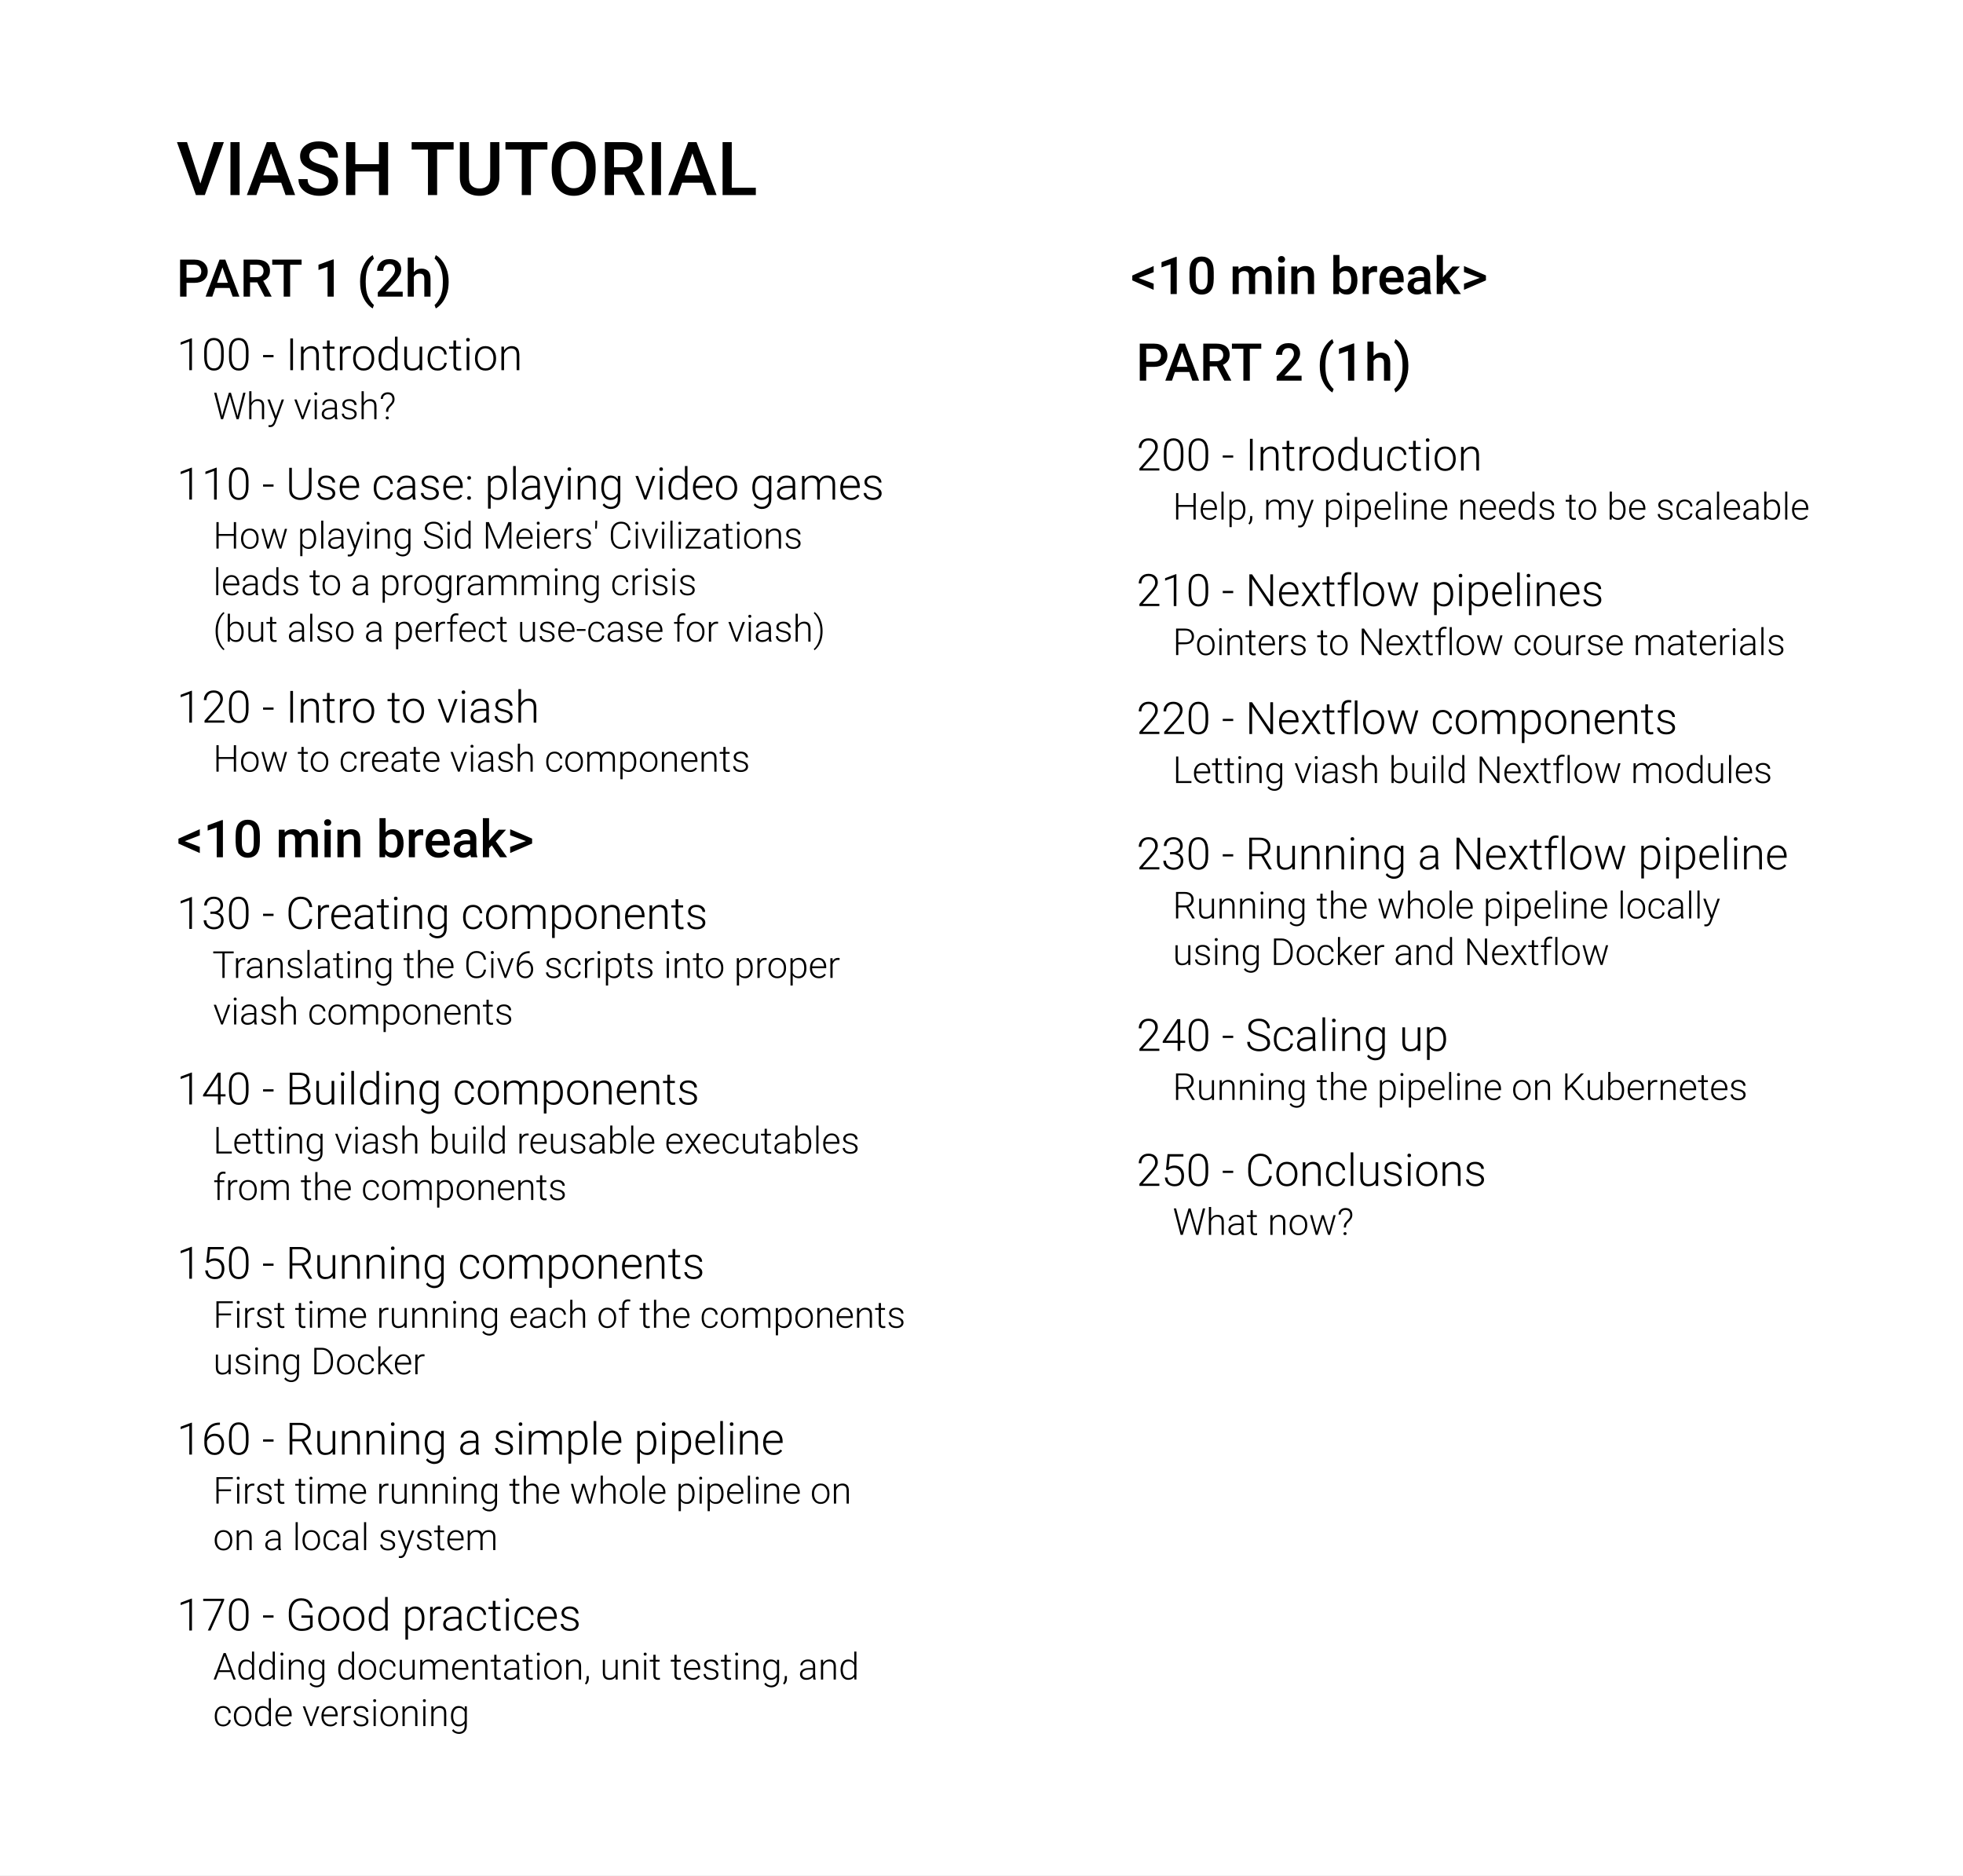
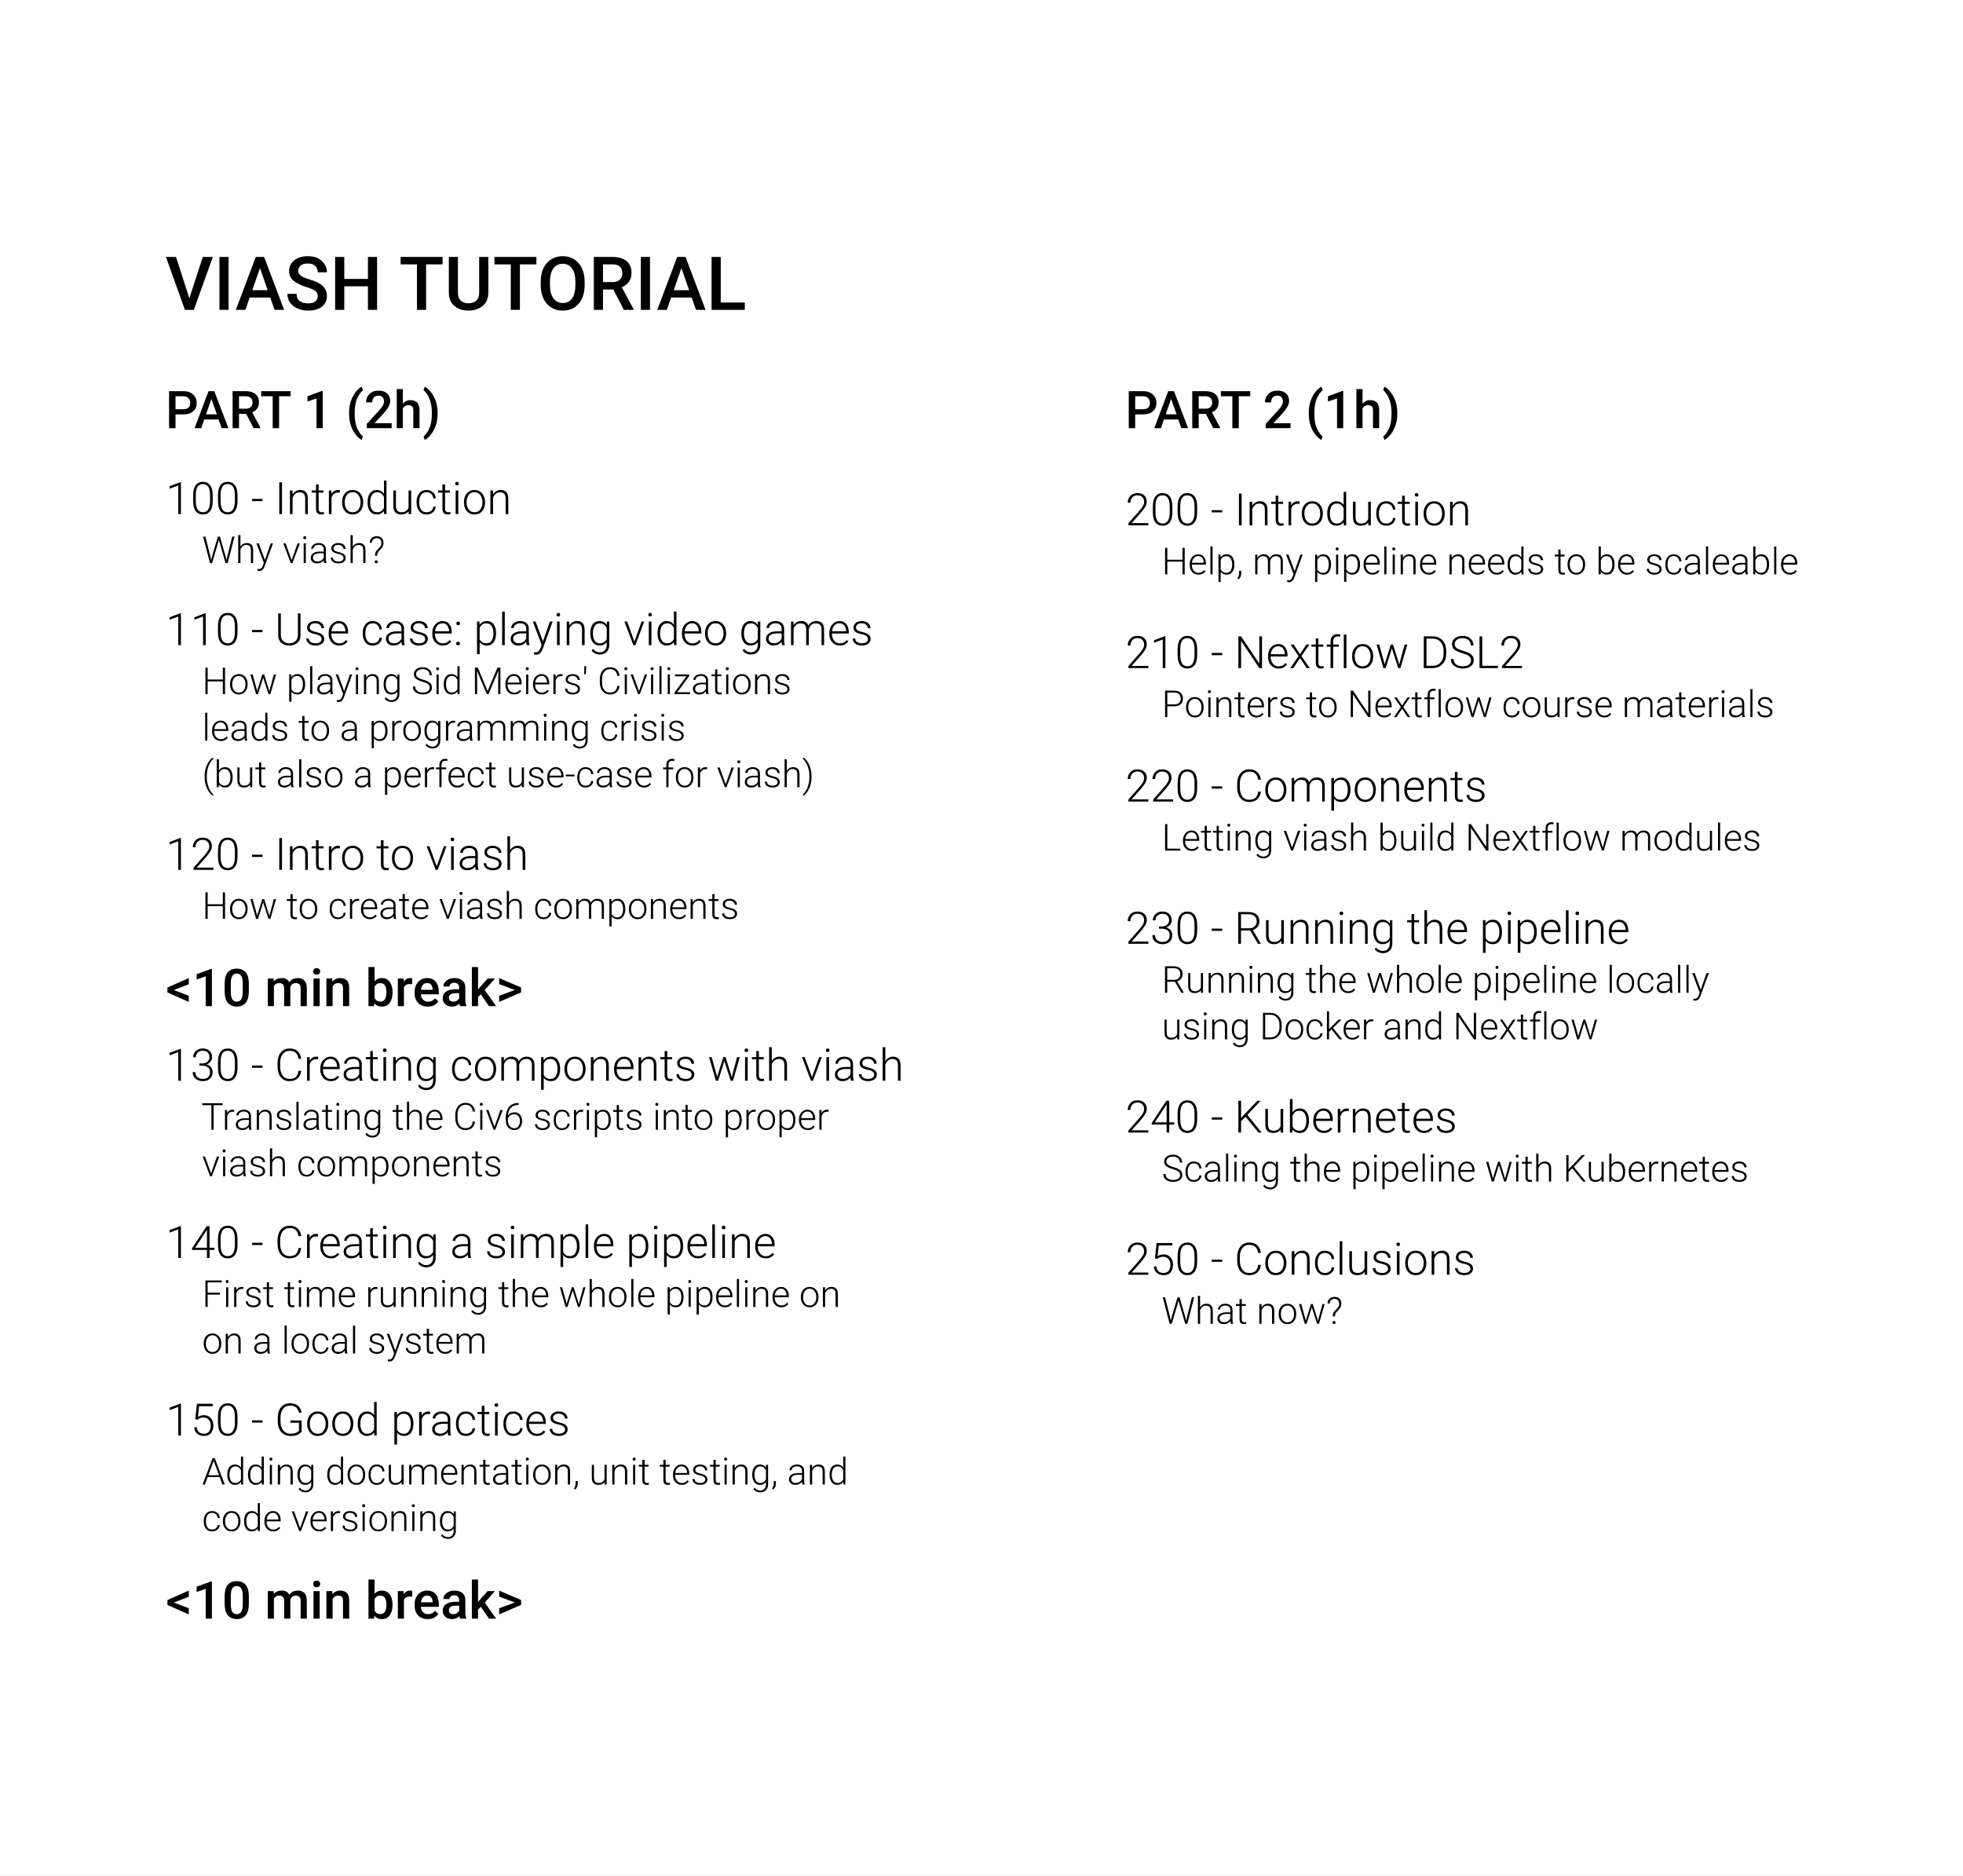
<svg xmlns="http://www.w3.org/2000/svg" width="372.018mm" height="355.372mm" viewBox="0 0 372.018 355.372" version="1.1" id="svg8">
  <defs id="defs2">
    <marker style="overflow:visible" id="marker1751" refX="0" refY="0" orient="auto">
      <path transform="matrix(-0.3,0,0,-0.3,0.69,0)" d="M 8.719,4.034 -2.207,0.016 8.719,-4.002 c -1.745,2.372 -1.735,5.617 -6e-7,8.035 z" style="fill:#000000;fill-opacity:1;fill-rule:evenodd;stroke:#000000;stroke-width:0.625;stroke-linejoin:round;stroke-opacity:1" id="path1749" />
    </marker>
    <marker style="overflow:visible" id="marker1181" refX="0" refY="0" orient="auto">
      <path transform="matrix(-0.3,0,0,-0.3,0.69,0)" d="M 8.719,4.034 -2.207,0.016 8.719,-4.002 c -1.745,2.372 -1.735,5.617 -6e-7,8.035 z" style="fill:#000000;fill-opacity:1;fill-rule:evenodd;stroke:#000000;stroke-width:0.625;stroke-linejoin:round;stroke-opacity:1" id="path1179" />
    </marker>
    <marker style="overflow:visible" id="marker1171" refX="0" refY="0" orient="auto">
      <path transform="matrix(-0.3,0,0,-0.3,0.69,0)" d="M 8.719,4.034 -2.207,0.016 8.719,-4.002 c -1.745,2.372 -1.735,5.617 -6e-7,8.035 z" style="fill:#000000;fill-opacity:1;fill-rule:evenodd;stroke:#000000;stroke-width:0.625;stroke-linejoin:round;stroke-opacity:1" id="path1169" />
    </marker>
    <marker style="overflow:visible" id="marker5226" refX="0" refY="0" orient="auto">
      <path transform="matrix(-0.3,0,0,-0.3,0.69,0)" d="M 8.719,4.034 -2.207,0.016 8.719,-4.002 c -1.745,2.372 -1.735,5.617 -6e-7,8.035 z" style="fill:#000000;fill-opacity:1;fill-rule:evenodd;stroke:#000000;stroke-width:0.625;stroke-linejoin:round;stroke-opacity:1" id="path5224" />
    </marker>
    <marker style="overflow:visible" id="marker4265" refX="0" refY="0" orient="auto">
      <path transform="matrix(-0.3,0,0,-0.3,0.69,0)" d="M 8.719,4.034 -2.207,0.016 8.719,-4.002 c -1.745,2.372 -1.735,5.617 -6e-7,8.035 z" style="fill:#000000;fill-opacity:1;fill-rule:evenodd;stroke:#000000;stroke-width:0.625;stroke-linejoin:round;stroke-opacity:1" id="path4263" />
    </marker>
    <marker style="overflow:visible" id="marker4255" refX="0" refY="0" orient="auto">
      <path transform="matrix(-0.3,0,0,-0.3,0.69,0)" d="M 8.719,4.034 -2.207,0.016 8.719,-4.002 c -1.745,2.372 -1.735,5.617 -6e-7,8.035 z" style="fill:#000000;fill-opacity:1;fill-rule:evenodd;stroke:#000000;stroke-width:0.625;stroke-linejoin:round;stroke-opacity:1" id="path4253" />
    </marker>
    <marker style="overflow:visible" id="marker3532" refX="0" refY="0" orient="auto">
      <path transform="matrix(-0.3,0,0,-0.3,0.69,0)" d="M 8.719,4.034 -2.207,0.016 8.719,-4.002 c -1.745,2.372 -1.735,5.617 -6e-7,8.035 z" style="fill:#000000;fill-opacity:1;fill-rule:evenodd;stroke:#000000;stroke-width:0.625;stroke-linejoin:round;stroke-opacity:1" id="path3530" />
    </marker>
    <marker style="overflow:visible" id="marker1953" refX="0" refY="0" orient="auto">
      <path transform="matrix(-0.3,0,0,-0.3,0.69,0)" d="M 8.719,4.034 -2.207,0.016 8.719,-4.002 c -1.745,2.372 -1.735,5.617 -6e-7,8.035 z" style="fill:#000000;fill-opacity:1;fill-rule:evenodd;stroke:#000000;stroke-width:0.625;stroke-linejoin:round;stroke-opacity:1" id="path1951" />
    </marker>
    <marker style="overflow:visible" id="marker1933" refX="0" refY="0" orient="auto">
      <path transform="matrix(-0.3,0,0,-0.3,0.69,0)" d="M 8.719,4.034 -2.207,0.016 8.719,-4.002 c -1.745,2.372 -1.735,5.617 -6e-7,8.035 z" style="fill:#000000;fill-opacity:1;fill-rule:evenodd;stroke:#000000;stroke-width:0.625;stroke-linejoin:round;stroke-opacity:1" id="path1931" />
    </marker>
    <marker style="overflow:visible" id="marker1923" refX="0" refY="0" orient="auto">
      <path transform="matrix(-0.3,0,0,-0.3,0.69,0)" d="M 8.719,4.034 -2.207,0.016 8.719,-4.002 c -1.745,2.372 -1.735,5.617 -6e-7,8.035 z" style="fill:#000000;fill-opacity:1;fill-rule:evenodd;stroke:#000000;stroke-width:0.625;stroke-linejoin:round;stroke-opacity:1" id="path1921" />
    </marker>
    <marker style="overflow:visible" id="Arrow1Send" refX="0" refY="0" orient="auto">
      <path transform="matrix(-0.2,0,0,-0.2,-1.2,0)" style="fill:#000000;fill-opacity:1;fill-rule:evenodd;stroke:#000000;stroke-width:1pt;stroke-opacity:1" d="M 0,0 5,-5 -12.5,0 5,5 Z" id="path1396" />
    </marker>
    <rect x="97.328" y="17.241" width="241.226" height="100.553" id="rect1090" />
    <marker style="overflow:visible" id="marker3532-61" refX="0" refY="0" orient="auto">
      <path transform="matrix(-0.3,0,0,-0.3,0.69,0)" d="M 8.719,4.034 -2.207,0.016 8.719,-4.002 c -1.745,2.372 -1.735,5.617 -6e-7,8.035 z" style="fill:#000000;fill-opacity:1;fill-rule:evenodd;stroke:#000000;stroke-width:0.625;stroke-linejoin:round;stroke-opacity:1" id="path3530-8" />
    </marker>
    <marker style="overflow:visible" id="marker1751-2" refX="0" refY="0" orient="auto">
      <path transform="matrix(-0.3,0,0,-0.3,0.69,0)" d="M 8.719,4.034 -2.207,0.016 8.719,-4.002 c -1.745,2.372 -1.735,5.617 -6e-7,8.035 z" style="fill:#000000;fill-opacity:1;fill-rule:evenodd;stroke:#000000;stroke-width:0.625;stroke-linejoin:round;stroke-opacity:1" id="path1749-9" />
    </marker>
  </defs>
  <g id="layer1" transform="translate(378.974,84.60722)">
    <rect style="fill:#ffffff;stroke:none;stroke-width:0.07;stop-color:#000000" id="rect990" width="372.018" height="355.372" x="-378.974" y="-84.607" />
    <text xml:space="preserve" id="text1088" style="font-weight:300;font-size:7.056px;line-height:1.1;font-family:Roboto;-inkscape-font-specification:'Roboto Light';text-align:center;letter-spacing:0px;white-space:pre;shape-inside:url(#rect1090);" />
-     <g id="g1118" transform="translate(0,-1.890959)">
-       <text xml:space="preserve" style="font-style:normal;font-variant:normal;font-weight:300;font-stretch:normal;font-size:7.056px;line-height:1.25;font-family:Roboto;-inkscape-font-specification:'Roboto Light';text-align:start;letter-spacing:0px;text-anchor:start;stroke-width:0.265" x="-345.474" y="-12.568" id="text1086-7">
-         <tspan x="-345.474" y="-12.568" style="font-style:normal;font-variant:normal;font-weight:300;font-stretch:normal;font-size:8.467px;font-family:Roboto;-inkscape-font-specification:'Roboto Light';text-align:start;text-anchor:start;stroke-width:0.265" id="tspan1236">100 - Introduction</tspan>
-         <tspan x="-345.474" y="-3.282" style="font-style:normal;font-variant:normal;font-weight:300;font-stretch:normal;font-size:7.056px;font-family:Roboto;-inkscape-font-specification:'Roboto Light';text-align:start;text-anchor:start;stroke-width:0.265" id="tspan1248">    Why viash?</tspan>
+     <g id="g1118" transform="translate(-2.087081,23.03393)">
+       <text xml:space="preserve" style="font-style:normal;font-variant:normal;font-weight:300;font-stretch:normal;font-size:7.056px;line-height:1.25;font-family:Roboto;-inkscape-font-specification:'Roboto Light';text-align:start;letter-spacing:0px;text-anchor:start;stroke-width:0.265" x="-345.474" y="-10.228" id="text1086-7">
+         <tspan x="-345.474" y="-10.228" style="font-style:normal;font-variant:normal;font-weight:300;font-stretch:normal;font-size:8.467px;font-family:Roboto;-inkscape-font-specification:'Roboto Light';text-align:start;text-anchor:start;stroke-width:0.265" id="tspan1236">100 - Introduction</tspan>
+         <tspan x="-345.474" y="-0.942" style="font-style:normal;font-variant:normal;font-weight:300;font-stretch:normal;font-size:7.056px;font-family:Roboto;-inkscape-font-specification:'Roboto Light';text-align:start;text-anchor:start;stroke-width:0.265" id="tspan1248">    Why viash?</tspan>
      </text>
-       <text xml:space="preserve" style="font-style:normal;font-variant:normal;font-weight:300;font-stretch:normal;font-size:7.056px;line-height:1.25;font-family:Roboto;-inkscape-font-specification:'Roboto Light';text-align:start;letter-spacing:0px;text-anchor:start;stroke-width:0.265" x="-345.474" y="11.952" id="text1214">
-         <tspan x="-345.474" y="11.952" style="font-style:normal;font-variant:normal;font-weight:300;font-stretch:normal;font-size:8.467px;font-family:Roboto;-inkscape-font-specification:'Roboto Light';text-align:start;text-anchor:start;stroke-width:0.265" id="tspan1212">110 - Use case: playing video games</tspan>
-         <tspan x="-345.474" y="21.238" style="font-style:normal;font-variant:normal;font-weight:300;font-stretch:normal;font-size:7.056px;font-family:Roboto;-inkscape-font-specification:'Roboto Light';text-align:start;text-anchor:start;stroke-width:0.265" id="tspan1256">    How playing Sid Meiers' Civilizations</tspan>
-         <tspan x="-345.474" y="30.058" style="font-style:normal;font-variant:normal;font-weight:300;font-stretch:normal;font-size:7.056px;font-family:Roboto;-inkscape-font-specification:'Roboto Light';text-align:start;text-anchor:start;stroke-width:0.265" id="tspan1274">    leads to a programming crisis</tspan>
-         <tspan x="-345.474" y="38.877" style="font-style:normal;font-variant:normal;font-weight:300;font-stretch:normal;font-size:7.056px;font-family:Roboto;-inkscape-font-specification:'Roboto Light';text-align:start;text-anchor:start;stroke-width:0.265" id="tspan1278">    (but also a perfect use-case for viash)</tspan>
+       <text xml:space="preserve" style="font-style:normal;font-variant:normal;font-weight:300;font-stretch:normal;font-size:7.056px;line-height:1.25;font-family:Roboto;-inkscape-font-specification:'Roboto Light';text-align:start;letter-spacing:0px;text-anchor:start;stroke-width:0.265" x="-345.474" y="14.607" id="text1214">
+         <tspan x="-345.474" y="14.607" style="font-style:normal;font-variant:normal;font-weight:300;font-stretch:normal;font-size:8.467px;font-family:Roboto;-inkscape-font-specification:'Roboto Light';text-align:start;text-anchor:start;stroke-width:0.265" id="tspan1212">110 - Use case: playing video games</tspan>
+         <tspan x="-345.474" y="23.893" style="font-style:normal;font-variant:normal;font-weight:300;font-stretch:normal;font-size:7.056px;font-family:Roboto;-inkscape-font-specification:'Roboto Light';text-align:start;text-anchor:start;stroke-width:0.265" id="tspan1256">    How playing Sid Meiers' Civilizations</tspan>
+         <tspan x="-345.474" y="32.712" style="font-style:normal;font-variant:normal;font-weight:300;font-stretch:normal;font-size:7.056px;font-family:Roboto;-inkscape-font-specification:'Roboto Light';text-align:start;text-anchor:start;stroke-width:0.265" id="tspan1274">    leads to a programming crisis</tspan>
+         <tspan x="-345.474" y="41.532" style="font-style:normal;font-variant:normal;font-weight:300;font-stretch:normal;font-size:7.056px;font-family:Roboto;-inkscape-font-specification:'Roboto Light';text-align:start;text-anchor:start;stroke-width:0.265" id="tspan1278">    (but also a perfect use-case for viash)</tspan>
      </text>
-       <text xml:space="preserve" style="font-style:normal;font-variant:normal;font-weight:300;font-stretch:normal;font-size:7.056px;line-height:1.25;font-family:Roboto;-inkscape-font-specification:'Roboto Light';text-align:start;letter-spacing:0px;text-anchor:start;stroke-width:0.265" x="-345.474" y="54.225" id="text1242">
-         <tspan x="-345.474" y="54.225" style="font-style:normal;font-variant:normal;font-weight:300;font-stretch:normal;font-size:8.467px;font-family:Roboto;-inkscape-font-specification:'Roboto Light';text-align:start;text-anchor:start;stroke-width:0.265" id="tspan1240">120 - Intro to viash</tspan>
-         <tspan x="-345.474" y="63.511" style="font-style:normal;font-variant:normal;font-weight:300;font-stretch:normal;font-size:7.056px;font-family:Roboto;-inkscape-font-specification:'Roboto Light';text-align:start;text-anchor:start;stroke-width:0.265" id="tspan1246">    How to create viash components</tspan>
+       <text xml:space="preserve" style="font-style:normal;font-variant:normal;font-weight:300;font-stretch:normal;font-size:7.056px;line-height:1.25;font-family:Roboto;-inkscape-font-specification:'Roboto Light';text-align:start;letter-spacing:0px;text-anchor:start;stroke-width:0.265" x="-345.474" y="57.194" id="text1242">
+         <tspan x="-345.474" y="57.194" style="font-style:normal;font-variant:normal;font-weight:300;font-stretch:normal;font-size:8.467px;font-family:Roboto;-inkscape-font-specification:'Roboto Light';text-align:start;text-anchor:start;stroke-width:0.265" id="tspan1240">120 - Intro to viash</tspan>
+         <tspan x="-345.474" y="66.48" style="font-style:normal;font-variant:normal;font-weight:300;font-stretch:normal;font-size:7.056px;font-family:Roboto;-inkscape-font-specification:'Roboto Light';text-align:start;text-anchor:start;stroke-width:0.265" id="tspan1246">    How to create viash components</tspan>
      </text>
-       <text xml:space="preserve" style="font-style:normal;font-variant:normal;font-weight:300;font-stretch:normal;font-size:7.056px;line-height:1.25;font-family:Roboto;-inkscape-font-specification:'Roboto Light';text-align:start;letter-spacing:0px;text-anchor:start;stroke-width:0.265" x="-345.474" y="93.312" id="text1254">
-         <tspan x="-345.474" y="93.312" style="font-style:normal;font-variant:normal;font-weight:300;font-stretch:normal;font-size:8.467px;font-family:Roboto;-inkscape-font-specification:'Roboto Light';text-align:start;text-anchor:start;stroke-width:0.265" id="tspan1250">130 - Creating components</tspan>
-         <tspan x="-345.474" y="102.598" style="font-style:normal;font-variant:normal;font-weight:300;font-stretch:normal;font-size:7.056px;font-family:Roboto;-inkscape-font-specification:'Roboto Light';text-align:start;text-anchor:start;stroke-width:0.265" id="tspan1252">    Translating the Civ6 scripts into proper</tspan>
-         <tspan x="-345.474" y="111.417" style="font-style:normal;font-variant:normal;font-weight:300;font-stretch:normal;font-size:7.056px;font-family:Roboto;-inkscape-font-specification:'Roboto Light';text-align:start;text-anchor:start;stroke-width:0.265" id="tspan1280">    viash components</tspan>
+       <text xml:space="preserve" style="font-style:normal;font-variant:normal;font-weight:300;font-stretch:normal;font-size:7.056px;line-height:1.25;font-family:Roboto;-inkscape-font-specification:'Roboto Light';text-align:start;letter-spacing:0px;text-anchor:start;stroke-width:0.265" x="-345.474" y="97.155" id="text1254">
+         <tspan x="-345.474" y="97.155" style="font-style:normal;font-variant:normal;font-weight:300;font-stretch:normal;font-size:8.467px;font-family:Roboto;-inkscape-font-specification:'Roboto Light';text-align:start;text-anchor:start;stroke-width:0.265" id="tspan1250">130 - Creating components with viash</tspan>
+         <tspan x="-345.474" y="106.441" style="font-style:normal;font-variant:normal;font-weight:300;font-stretch:normal;font-size:7.056px;font-family:Roboto;-inkscape-font-specification:'Roboto Light';text-align:start;text-anchor:start;stroke-width:0.265" id="tspan1252">    Translating the Civ6 scripts into proper</tspan>
+         <tspan x="-345.474" y="115.26" style="font-style:normal;font-variant:normal;font-weight:300;font-stretch:normal;font-size:7.056px;font-family:Roboto;-inkscape-font-specification:'Roboto Light';text-align:start;text-anchor:start;stroke-width:0.265" id="tspan1280">    viash components</tspan>
      </text>
-       <text xml:space="preserve" style="font-style:normal;font-variant:normal;font-weight:300;font-stretch:normal;font-size:7.056px;line-height:1.25;font-family:Roboto;-inkscape-font-specification:'Roboto Light';text-align:start;letter-spacing:0px;text-anchor:start;stroke-width:0.265" x="-345.474" y="126.579" id="text1288">
-         <tspan x="-345.474" y="126.579" style="font-style:normal;font-variant:normal;font-weight:300;font-stretch:normal;font-size:8.467px;font-family:Roboto;-inkscape-font-specification:'Roboto Light';text-align:start;text-anchor:start;stroke-width:0.265" id="tspan1282">140 - Building components</tspan>
-         <tspan x="-345.474" y="135.865" style="font-style:normal;font-variant:normal;font-weight:300;font-stretch:normal;font-size:7.056px;font-family:Roboto;-inkscape-font-specification:'Roboto Light';text-align:start;text-anchor:start;stroke-width:0.265" id="tspan1296">    Letting viash build reusable executables</tspan>
-         <tspan x="-345.474" y="144.684" style="font-style:normal;font-variant:normal;font-weight:300;font-stretch:normal;font-size:7.056px;font-family:Roboto;-inkscape-font-specification:'Roboto Light';text-align:start;text-anchor:start;stroke-width:0.265" id="tspan1300">    from the components</tspan>
+       <text xml:space="preserve" style="font-style:normal;font-variant:normal;font-weight:300;font-stretch:normal;font-size:7.056px;line-height:1.25;font-family:Roboto;-inkscape-font-specification:'Roboto Light';text-align:start;letter-spacing:0px;text-anchor:start;stroke-width:0.265" x="-345.474" y="130.737" id="text1316">
+         <tspan x="-345.474" y="130.737" style="font-style:normal;font-variant:normal;font-weight:300;font-stretch:normal;font-size:8.467px;font-family:Roboto;-inkscape-font-specification:'Roboto Light';text-align:start;text-anchor:start;stroke-width:0.265" id="tspan1312">140 - Creating a simple pipeline</tspan>
+         <tspan x="-345.474" y="140.022" style="font-style:normal;font-variant:normal;font-weight:300;font-stretch:normal;font-size:7.056px;font-family:Roboto;-inkscape-font-specification:'Roboto Light';text-align:start;text-anchor:start;stroke-width:0.265" id="tspan1314">    First time running the whole pipeline on </tspan>
+         <tspan x="-345.474" y="148.842" style="font-style:normal;font-variant:normal;font-weight:300;font-stretch:normal;font-size:7.056px;font-family:Roboto;-inkscape-font-specification:'Roboto Light';text-align:start;text-anchor:start;stroke-width:0.265" id="tspan1318">    on a local system</tspan>
      </text>
-       <text xml:space="preserve" style="font-style:normal;font-variant:normal;font-weight:300;font-stretch:normal;font-size:7.056px;line-height:1.25;font-family:Roboto;-inkscape-font-specification:'Roboto Light';text-align:start;letter-spacing:0px;text-anchor:start;stroke-width:0.265" x="-345.474" y="159.602" id="text1308">
-         <tspan x="-345.474" y="159.602" style="font-style:normal;font-variant:normal;font-weight:300;font-stretch:normal;font-size:8.467px;font-family:Roboto;-inkscape-font-specification:'Roboto Light';text-align:start;text-anchor:start;stroke-width:0.265" id="tspan1302">150 - Running components</tspan>
-         <tspan x="-345.474" y="168.888" style="font-style:normal;font-variant:normal;font-weight:300;font-stretch:normal;font-size:7.056px;font-family:Roboto;-inkscape-font-specification:'Roboto Light';text-align:start;text-anchor:start;stroke-width:0.265" id="tspan1306">    First time running each of the components</tspan>
-         <tspan x="-345.474" y="177.707" style="font-style:normal;font-variant:normal;font-weight:300;font-stretch:normal;font-size:7.056px;font-family:Roboto;-inkscape-font-specification:'Roboto Light';text-align:start;text-anchor:start;stroke-width:0.265" id="tspan1585">    using Docker</tspan>
-       </text>
-       <text xml:space="preserve" style="font-style:normal;font-variant:normal;font-weight:300;font-stretch:normal;font-size:7.056px;line-height:1.25;font-family:Roboto;-inkscape-font-specification:'Roboto Light';text-align:start;letter-spacing:0px;text-anchor:start;stroke-width:0.265" x="-345.474" y="192.924" id="text1316">
-         <tspan x="-345.474" y="192.924" style="font-style:normal;font-variant:normal;font-weight:300;font-stretch:normal;font-size:8.467px;font-family:Roboto;-inkscape-font-specification:'Roboto Light';text-align:start;text-anchor:start;stroke-width:0.265" id="tspan1312">160 - Running a simple pipeline</tspan>
-         <tspan x="-345.474" y="202.21" style="font-style:normal;font-variant:normal;font-weight:300;font-stretch:normal;font-size:7.056px;font-family:Roboto;-inkscape-font-specification:'Roboto Light';text-align:start;text-anchor:start;stroke-width:0.265" id="tspan1314">    First time running the whole pipeline on </tspan>
-         <tspan x="-345.474" y="211.03" style="font-style:normal;font-variant:normal;font-weight:300;font-stretch:normal;font-size:7.056px;font-family:Roboto;-inkscape-font-specification:'Roboto Light';text-align:start;text-anchor:start;stroke-width:0.265" id="tspan1318">    on a local system</tspan>
-       </text>
-       <text xml:space="preserve" style="font-style:normal;font-variant:normal;font-weight:300;font-stretch:normal;font-size:7.056px;line-height:1.25;font-family:Roboto;-inkscape-font-specification:'Roboto Light';text-align:start;letter-spacing:0px;text-anchor:start;stroke-width:0.265" x="-345.474" y="226.264" id="text1330">
-         <tspan x="-345.474" y="226.264" style="font-style:normal;font-variant:normal;font-weight:300;font-stretch:normal;font-size:8.467px;font-family:Roboto;-inkscape-font-specification:'Roboto Light';text-align:start;text-anchor:start;stroke-width:0.265" id="tspan1324">170 - Good practices</tspan>
-         <tspan x="-345.474" y="235.549" style="font-style:normal;font-variant:normal;font-weight:300;font-stretch:normal;font-size:7.056px;font-family:Roboto;-inkscape-font-specification:'Roboto Light';text-align:start;text-anchor:start;stroke-width:0.265" id="tspan1328">    Adding documentation, unit testing, and</tspan>
-         <tspan x="-345.474" y="244.369" style="font-style:normal;font-variant:normal;font-weight:300;font-stretch:normal;font-size:7.056px;font-family:Roboto;-inkscape-font-specification:'Roboto Light';text-align:start;text-anchor:start;stroke-width:0.265" id="tspan1334">    code versioning</tspan>
+       <text xml:space="preserve" style="font-style:normal;font-variant:normal;font-weight:300;font-stretch:normal;font-size:7.056px;line-height:1.25;font-family:Roboto;-inkscape-font-specification:'Roboto Light';text-align:start;letter-spacing:0px;text-anchor:start;stroke-width:0.265" x="-345.474" y="164.391" id="text1330">
+         <tspan x="-345.474" y="164.391" style="font-style:normal;font-variant:normal;font-weight:300;font-stretch:normal;font-size:8.467px;font-family:Roboto;-inkscape-font-specification:'Roboto Light';text-align:start;text-anchor:start;stroke-width:0.265" id="tspan1324">150 - Good practices</tspan>
+         <tspan x="-345.474" y="173.676" style="font-style:normal;font-variant:normal;font-weight:300;font-stretch:normal;font-size:7.056px;font-family:Roboto;-inkscape-font-specification:'Roboto Light';text-align:start;text-anchor:start;stroke-width:0.265" id="tspan1328">    Adding documentation, unit testing, and</tspan>
+         <tspan x="-345.474" y="182.496" style="font-style:normal;font-variant:normal;font-weight:300;font-stretch:normal;font-size:7.056px;font-family:Roboto;-inkscape-font-specification:'Roboto Light';text-align:start;text-anchor:start;stroke-width:0.265" id="tspan1334">    code versioning</tspan>
      </text>
      <text xml:space="preserve" style="font-style:normal;font-variant:normal;font-weight:500;font-stretch:normal;font-size:9.878px;line-height:1.25;font-family:Roboto;-inkscape-font-specification:'Roboto Medium';text-align:start;letter-spacing:0px;text-anchor:start;stroke-width:0.265" x="-345.561" y="-26.504" id="text1340">
        <tspan x="-345.561" y="-26.504" style="font-style:normal;font-variant:normal;font-weight:500;font-stretch:normal;font-size:9.878px;font-family:Roboto;-inkscape-font-specification:'Roboto Medium';text-align:start;text-anchor:start;stroke-width:0.265" id="tspan1338">PART 1 (2h)</tspan>
      </text>
-       <text xml:space="preserve" style="font-style:normal;font-variant:normal;font-weight:300;font-stretch:normal;font-size:7.056px;line-height:1.25;font-family:Roboto;-inkscape-font-specification:'Roboto Light';text-align:start;letter-spacing:0px;text-anchor:start;stroke-width:0.265" x="-163.603" y="6.453" id="text1510">
-         <tspan x="-163.603" y="6.453" style="font-style:normal;font-variant:normal;font-weight:300;font-stretch:normal;font-size:8.467px;font-family:Roboto;-inkscape-font-specification:'Roboto Light';text-align:start;text-anchor:start;stroke-width:0.265" id="tspan1506">200 - Introduction</tspan>
-         <tspan x="-163.603" y="15.739" style="font-style:normal;font-variant:normal;font-weight:300;font-stretch:normal;font-size:7.056px;font-family:Roboto;-inkscape-font-specification:'Roboto Light';text-align:start;text-anchor:start;stroke-width:0.265" id="tspan1508">    Help, my pipeline needs to be scaleable</tspan>
+       <text xml:space="preserve" style="font-style:normal;font-variant:normal;font-weight:300;font-stretch:normal;font-size:7.056px;line-height:1.25;font-family:Roboto;-inkscape-font-specification:'Roboto Light';text-align:start;letter-spacing:0px;text-anchor:start;stroke-width:0.265" x="-163.603" y="-8.094" id="text1510">
+         <tspan x="-163.603" y="-8.094" style="font-style:normal;font-variant:normal;font-weight:300;font-stretch:normal;font-size:8.467px;font-family:Roboto;-inkscape-font-specification:'Roboto Light';text-align:start;text-anchor:start;stroke-width:0.265" id="tspan1506">200 - Introduction</tspan>
+         <tspan x="-163.603" y="1.192" style="font-style:normal;font-variant:normal;font-weight:300;font-stretch:normal;font-size:7.056px;font-family:Roboto;-inkscape-font-specification:'Roboto Light';text-align:start;text-anchor:start;stroke-width:0.265" id="tspan1508">    Help, my pipeline needs to be scaleable</tspan>
      </text>
-       <text xml:space="preserve" style="font-style:normal;font-variant:normal;font-weight:300;font-stretch:normal;font-size:7.056px;line-height:1.25;font-family:Roboto;-inkscape-font-specification:'Roboto Light';text-align:start;letter-spacing:0px;text-anchor:start;stroke-width:0.265" x="-163.603" y="32.132" id="text1520">
-         <tspan x="-163.603" y="32.132" style="font-style:normal;font-variant:normal;font-weight:300;font-stretch:normal;font-size:8.467px;font-family:Roboto;-inkscape-font-specification:'Roboto Light';text-align:start;text-anchor:start;stroke-width:0.265" id="tspan1512">210 - Nextflow pipelines</tspan>
-         <tspan x="-163.603" y="41.418" style="font-style:normal;font-variant:normal;font-weight:300;font-stretch:normal;font-size:7.056px;font-family:Roboto;-inkscape-font-specification:'Roboto Light';text-align:start;text-anchor:start;stroke-width:0.265" id="tspan1518">    Pointers to Nextflow course materials</tspan>
+       <text xml:space="preserve" style="font-style:normal;font-variant:normal;font-weight:300;font-stretch:normal;font-size:7.056px;line-height:1.25;font-family:Roboto;-inkscape-font-specification:'Roboto Light';text-align:start;letter-spacing:0px;text-anchor:start;stroke-width:0.265" x="-163.603" y="18.962" id="text1520">
+         <tspan x="-163.603" y="18.962" style="font-style:normal;font-variant:normal;font-weight:300;font-stretch:normal;font-size:8.467px;font-family:Roboto;-inkscape-font-specification:'Roboto Light';text-align:start;text-anchor:start;stroke-width:0.265" id="tspan1512">210 - Nextflow DSL2</tspan>
+         <tspan x="-163.603" y="28.248" style="font-style:normal;font-variant:normal;font-weight:300;font-stretch:normal;font-size:7.056px;font-family:Roboto;-inkscape-font-specification:'Roboto Light';text-align:start;text-anchor:start;stroke-width:0.265" id="tspan1518">    Pointers to Nextflow course materials</tspan>
      </text>
-       <text xml:space="preserve" style="font-style:normal;font-variant:normal;font-weight:300;font-stretch:normal;font-size:7.056px;line-height:1.25;font-family:Roboto;-inkscape-font-specification:'Roboto Light';text-align:start;letter-spacing:0px;text-anchor:start;stroke-width:0.265" x="-163.603" y="56.375" id="text1526">
-         <tspan x="-163.603" y="56.375" style="font-style:normal;font-variant:normal;font-weight:300;font-stretch:normal;font-size:8.467px;font-family:Roboto;-inkscape-font-specification:'Roboto Light';text-align:start;text-anchor:start;stroke-width:0.265" id="tspan1522">220 - Nextflow components</tspan>
-         <tspan x="-163.603" y="65.66" style="font-style:normal;font-variant:normal;font-weight:300;font-stretch:normal;font-size:7.056px;font-family:Roboto;-inkscape-font-specification:'Roboto Light';text-align:start;text-anchor:start;stroke-width:0.265" id="tspan1575">    Letting viash build Nextflow modules</tspan>
+       <text xml:space="preserve" style="font-style:normal;font-variant:normal;font-weight:300;font-stretch:normal;font-size:7.056px;line-height:1.25;font-family:Roboto;-inkscape-font-specification:'Roboto Light';text-align:start;letter-spacing:0px;text-anchor:start;stroke-width:0.265" x="-163.603" y="44.251" id="text1526">
+         <tspan x="-163.603" y="44.251" style="font-style:normal;font-variant:normal;font-weight:300;font-stretch:normal;font-size:8.467px;font-family:Roboto;-inkscape-font-specification:'Roboto Light';text-align:start;text-anchor:start;stroke-width:0.265" id="tspan1522">220 - Components</tspan>
+         <tspan x="-163.603" y="53.537" style="font-style:normal;font-variant:normal;font-weight:300;font-stretch:normal;font-size:7.056px;font-family:Roboto;-inkscape-font-specification:'Roboto Light';text-align:start;text-anchor:start;stroke-width:0.265" id="tspan1575">    Letting viash build Nextflow modules</tspan>
      </text>
-       <text xml:space="preserve" style="font-style:normal;font-variant:normal;font-weight:300;font-stretch:normal;font-size:7.056px;line-height:1.25;font-family:Roboto;-inkscape-font-specification:'Roboto Light';text-align:start;letter-spacing:0px;text-anchor:start;stroke-width:0.265" x="-163.603" y="82.036" id="text1534">
-         <tspan x="-163.603" y="82.036" style="font-style:normal;font-variant:normal;font-weight:300;font-stretch:normal;font-size:8.467px;font-family:Roboto;-inkscape-font-specification:'Roboto Light';text-align:start;text-anchor:start;stroke-width:0.265" id="tspan1528">230 - Running a Nextflow pipeline</tspan>
-         <tspan x="-163.603" y="91.322" style="font-style:normal;font-variant:normal;font-weight:300;font-stretch:normal;font-size:7.056px;font-family:Roboto;-inkscape-font-specification:'Roboto Light';text-align:start;text-anchor:start;stroke-width:0.265" id="tspan1579">    Running the whole pipeline locally</tspan>
-         <tspan x="-163.603" y="100.141" style="font-style:normal;font-variant:normal;font-weight:300;font-stretch:normal;font-size:7.056px;font-family:Roboto;-inkscape-font-specification:'Roboto Light';text-align:start;text-anchor:start;stroke-width:0.265" id="tspan1583">    using Docker and Nextflow</tspan>
+       <text xml:space="preserve" style="font-style:normal;font-variant:normal;font-weight:300;font-stretch:normal;font-size:7.056px;line-height:1.25;font-family:Roboto;-inkscape-font-specification:'Roboto Light';text-align:start;letter-spacing:0px;text-anchor:start;stroke-width:0.265" x="-163.603" y="71.203" id="text1534">
+         <tspan x="-163.603" y="71.203" style="font-style:normal;font-variant:normal;font-weight:300;font-stretch:normal;font-size:8.467px;font-family:Roboto;-inkscape-font-specification:'Roboto Light';text-align:start;text-anchor:start;stroke-width:0.265" id="tspan1528">230 - Running the pipeline</tspan>
+         <tspan x="-163.603" y="80.488" style="font-style:normal;font-variant:normal;font-weight:300;font-stretch:normal;font-size:7.056px;font-family:Roboto;-inkscape-font-specification:'Roboto Light';text-align:start;text-anchor:start;stroke-width:0.265" id="tspan1579">    Running the whole pipeline locally</tspan>
+         <tspan x="-163.603" y="89.308" style="font-style:normal;font-variant:normal;font-weight:300;font-stretch:normal;font-size:7.056px;font-family:Roboto;-inkscape-font-specification:'Roboto Light';text-align:start;text-anchor:start;stroke-width:0.265" id="tspan1583">    using Docker and Nextflow</tspan>
      </text>
-       <text xml:space="preserve" style="font-style:normal;font-variant:normal;font-weight:300;font-stretch:normal;font-size:7.056px;line-height:1.25;font-family:Roboto;-inkscape-font-specification:'Roboto Light';text-align:start;letter-spacing:0px;text-anchor:start;stroke-width:0.265" x="-163.603" y="116.43" id="text1542">
-         <tspan x="-163.603" y="116.43" style="font-style:normal;font-variant:normal;font-weight:300;font-stretch:normal;font-size:8.467px;font-family:Roboto;-inkscape-font-specification:'Roboto Light';text-align:start;text-anchor:start;stroke-width:0.265" id="tspan1536">240 - Scaling up</tspan>
-         <tspan x="-163.603" y="125.716" style="font-style:normal;font-variant:normal;font-weight:300;font-stretch:normal;font-size:7.056px;font-family:Roboto;-inkscape-font-specification:'Roboto Light';text-align:start;text-anchor:start;stroke-width:0.265" id="tspan1540">    Running the pipeline on Kubernetes</tspan>
+       <text xml:space="preserve" style="font-style:normal;font-variant:normal;font-weight:300;font-stretch:normal;font-size:7.056px;line-height:1.25;font-family:Roboto;-inkscape-font-specification:'Roboto Light';text-align:start;letter-spacing:0px;text-anchor:start;stroke-width:0.265" x="-163.603" y="106.974" id="text1542">
+         <tspan x="-163.603" y="106.974" style="font-style:normal;font-variant:normal;font-weight:300;font-stretch:normal;font-size:8.467px;font-family:Roboto;-inkscape-font-specification:'Roboto Light';text-align:start;text-anchor:start;stroke-width:0.265" id="tspan1536">240 - Kubernetes</tspan>
+         <tspan x="-163.603" y="116.26" style="font-style:normal;font-variant:normal;font-weight:300;font-stretch:normal;font-size:7.056px;font-family:Roboto;-inkscape-font-specification:'Roboto Light';text-align:start;text-anchor:start;stroke-width:0.265" id="tspan1540">    Scaling the pipeline with Kubernetes</tspan>
      </text>
-       <text xml:space="preserve" style="font-style:normal;font-variant:normal;font-weight:300;font-stretch:normal;font-size:7.056px;line-height:1.25;font-family:Roboto;-inkscape-font-specification:'Roboto Light';text-align:start;letter-spacing:0px;text-anchor:start;stroke-width:0.265" x="-163.603" y="142.005" id="text1548">
-         <tspan x="-163.603" y="142.005" style="font-style:normal;font-variant:normal;font-weight:300;font-stretch:normal;font-size:8.467px;font-family:Roboto;-inkscape-font-specification:'Roboto Light';text-align:start;text-anchor:start;stroke-width:0.265" id="tspan1544">250 - Conclusions</tspan>
-         <tspan x="-163.603" y="151.291" style="font-style:normal;font-variant:normal;font-weight:300;font-stretch:normal;font-size:7.056px;font-family:Roboto;-inkscape-font-specification:'Roboto Light';text-align:start;text-anchor:start;stroke-width:0.265" id="tspan1546">    What now?</tspan>
+       <text xml:space="preserve" style="font-style:normal;font-variant:normal;font-weight:300;font-stretch:normal;font-size:7.056px;line-height:1.25;font-family:Roboto;-inkscape-font-specification:'Roboto Light';text-align:start;letter-spacing:0px;text-anchor:start;stroke-width:0.265" x="-163.603" y="133.926" id="text1548">
+         <tspan x="-163.603" y="133.926" style="font-style:normal;font-variant:normal;font-weight:300;font-stretch:normal;font-size:8.467px;font-family:Roboto;-inkscape-font-specification:'Roboto Light';text-align:start;text-anchor:start;stroke-width:0.265" id="tspan1544">250 - Conclusions</tspan>
+         <tspan x="-163.603" y="143.212" style="font-style:normal;font-variant:normal;font-weight:300;font-stretch:normal;font-size:7.056px;font-family:Roboto;-inkscape-font-specification:'Roboto Light';text-align:start;text-anchor:start;stroke-width:0.265" id="tspan1546">    What now?</tspan>
      </text>
-       <text xml:space="preserve" style="font-style:normal;font-variant:normal;font-weight:500;font-stretch:normal;font-size:9.878px;line-height:1.25;font-family:Roboto;-inkscape-font-specification:'Roboto Medium';text-align:start;letter-spacing:0px;text-anchor:start;stroke-width:0.265" x="-163.689" y="-10.581" id="text1568">
-         <tspan x="-163.689" y="-10.581" style="font-style:normal;font-variant:normal;font-weight:500;font-stretch:normal;font-size:9.878px;font-family:Roboto;-inkscape-font-specification:'Roboto Medium';text-align:start;text-anchor:start;stroke-width:0.265" id="tspan1566">PART 2 (1h)</tspan>
+       <text xml:space="preserve" style="font-style:normal;font-variant:normal;font-weight:500;font-stretch:normal;font-size:9.878px;line-height:1.25;font-family:Roboto;-inkscape-font-specification:'Roboto Medium';text-align:start;letter-spacing:0px;text-anchor:start;stroke-width:0.265" x="-163.689" y="-26.504" id="text1568">
+         <tspan x="-163.689" y="-26.504" style="font-style:normal;font-variant:normal;font-weight:500;font-stretch:normal;font-size:9.878px;font-family:Roboto;-inkscape-font-specification:'Roboto Medium';text-align:start;text-anchor:start;stroke-width:0.265" id="tspan1566">PART 2 (1h)</tspan>
      </text>
-       <text xml:space="preserve" style="font-style:normal;font-variant:normal;font-weight:500;font-stretch:normal;font-size:14.111px;line-height:1.25;font-family:Roboto;-inkscape-font-specification:'Roboto Medium';text-align:start;letter-spacing:0px;text-anchor:start;stroke-width:0.265" x="-345.561" y="-45.748" id="text994">
-         <tspan x="-345.561" y="-45.748" style="font-style:normal;font-variant:normal;font-weight:500;font-stretch:normal;font-size:14.111px;font-family:Roboto;-inkscape-font-specification:'Roboto Medium';text-align:start;text-anchor:start;stroke-width:0.265" id="tspan992">VIASH TUTORIAL</tspan>
+       <text xml:space="preserve" style="font-style:normal;font-variant:normal;font-weight:500;font-stretch:normal;font-size:14.111px;line-height:1.25;font-family:Roboto;-inkscape-font-specification:'Roboto Medium';text-align:start;letter-spacing:0px;text-anchor:start;stroke-width:0.265" x="-345.561" y="-48.923" id="text994">
+         <tspan x="-345.561" y="-48.923" style="font-style:normal;font-variant:normal;font-weight:500;font-stretch:normal;font-size:14.111px;font-family:Roboto;-inkscape-font-specification:'Roboto Medium';text-align:start;text-anchor:start;stroke-width:0.265" id="tspan992">VIASH TUTORIAL</tspan>
      </text>
-       <text xml:space="preserve" style="font-style:normal;font-variant:normal;font-weight:500;font-stretch:normal;font-size:9.878px;line-height:1.25;font-family:Roboto;-inkscape-font-specification:'Roboto Medium';text-align:start;letter-spacing:0px;text-anchor:start;stroke-width:0.265" x="-345.453" y="79.731" id="text998">
-         <tspan x="-345.453" y="79.731" style="font-style:normal;font-variant:normal;font-weight:500;font-stretch:normal;font-size:9.878px;font-family:Roboto;-inkscape-font-specification:'Roboto Medium';text-align:start;text-anchor:start;stroke-width:0.265" id="tspan996">&lt;10 min break&gt;</tspan>
+       <text xml:space="preserve" style="font-style:normal;font-variant:normal;font-weight:500;font-stretch:normal;font-size:9.878px;line-height:1.25;font-family:Roboto;-inkscape-font-specification:'Roboto Medium';text-align:start;letter-spacing:0px;text-anchor:start;stroke-width:0.265" x="-345.453" y="83.015" id="text998">
+         <tspan x="-345.453" y="83.015" style="font-style:normal;font-variant:normal;font-weight:500;font-stretch:normal;font-size:9.878px;font-family:Roboto;-inkscape-font-specification:'Roboto Medium';text-align:start;text-anchor:start;stroke-width:0.265" id="tspan996">&lt;10 min break&gt;</tspan>
      </text>
-       <text xml:space="preserve" style="font-style:normal;font-variant:normal;font-weight:500;font-stretch:normal;font-size:9.878px;line-height:1.25;font-family:Roboto;-inkscape-font-specification:'Roboto Medium';text-align:start;letter-spacing:0px;text-anchor:start;stroke-width:0.265" x="-164.684" y="-26.994" id="text1002">
-         <tspan x="-164.684" y="-26.994" style="font-style:normal;font-variant:normal;font-weight:500;font-stretch:normal;font-size:9.878px;font-family:Roboto;-inkscape-font-specification:'Roboto Medium';text-align:start;text-anchor:start;stroke-width:0.265" id="tspan1000">&lt;10 min break&gt;</tspan>
+       <text xml:space="preserve" style="font-style:normal;font-variant:normal;font-weight:500;font-stretch:normal;font-size:9.878px;line-height:1.25;font-family:Roboto;-inkscape-font-specification:'Roboto Medium';text-align:start;letter-spacing:0px;text-anchor:start;stroke-width:0.265" x="-345.453" y="199.086" id="text1002">
+         <tspan x="-345.453" y="199.086" style="font-style:normal;font-variant:normal;font-weight:500;font-stretch:normal;font-size:9.878px;font-family:Roboto;-inkscape-font-specification:'Roboto Medium';text-align:start;text-anchor:start;stroke-width:0.265" id="tspan1000">&lt;10 min break&gt;</tspan>
      </text>
    </g>
  </g>
</svg>
